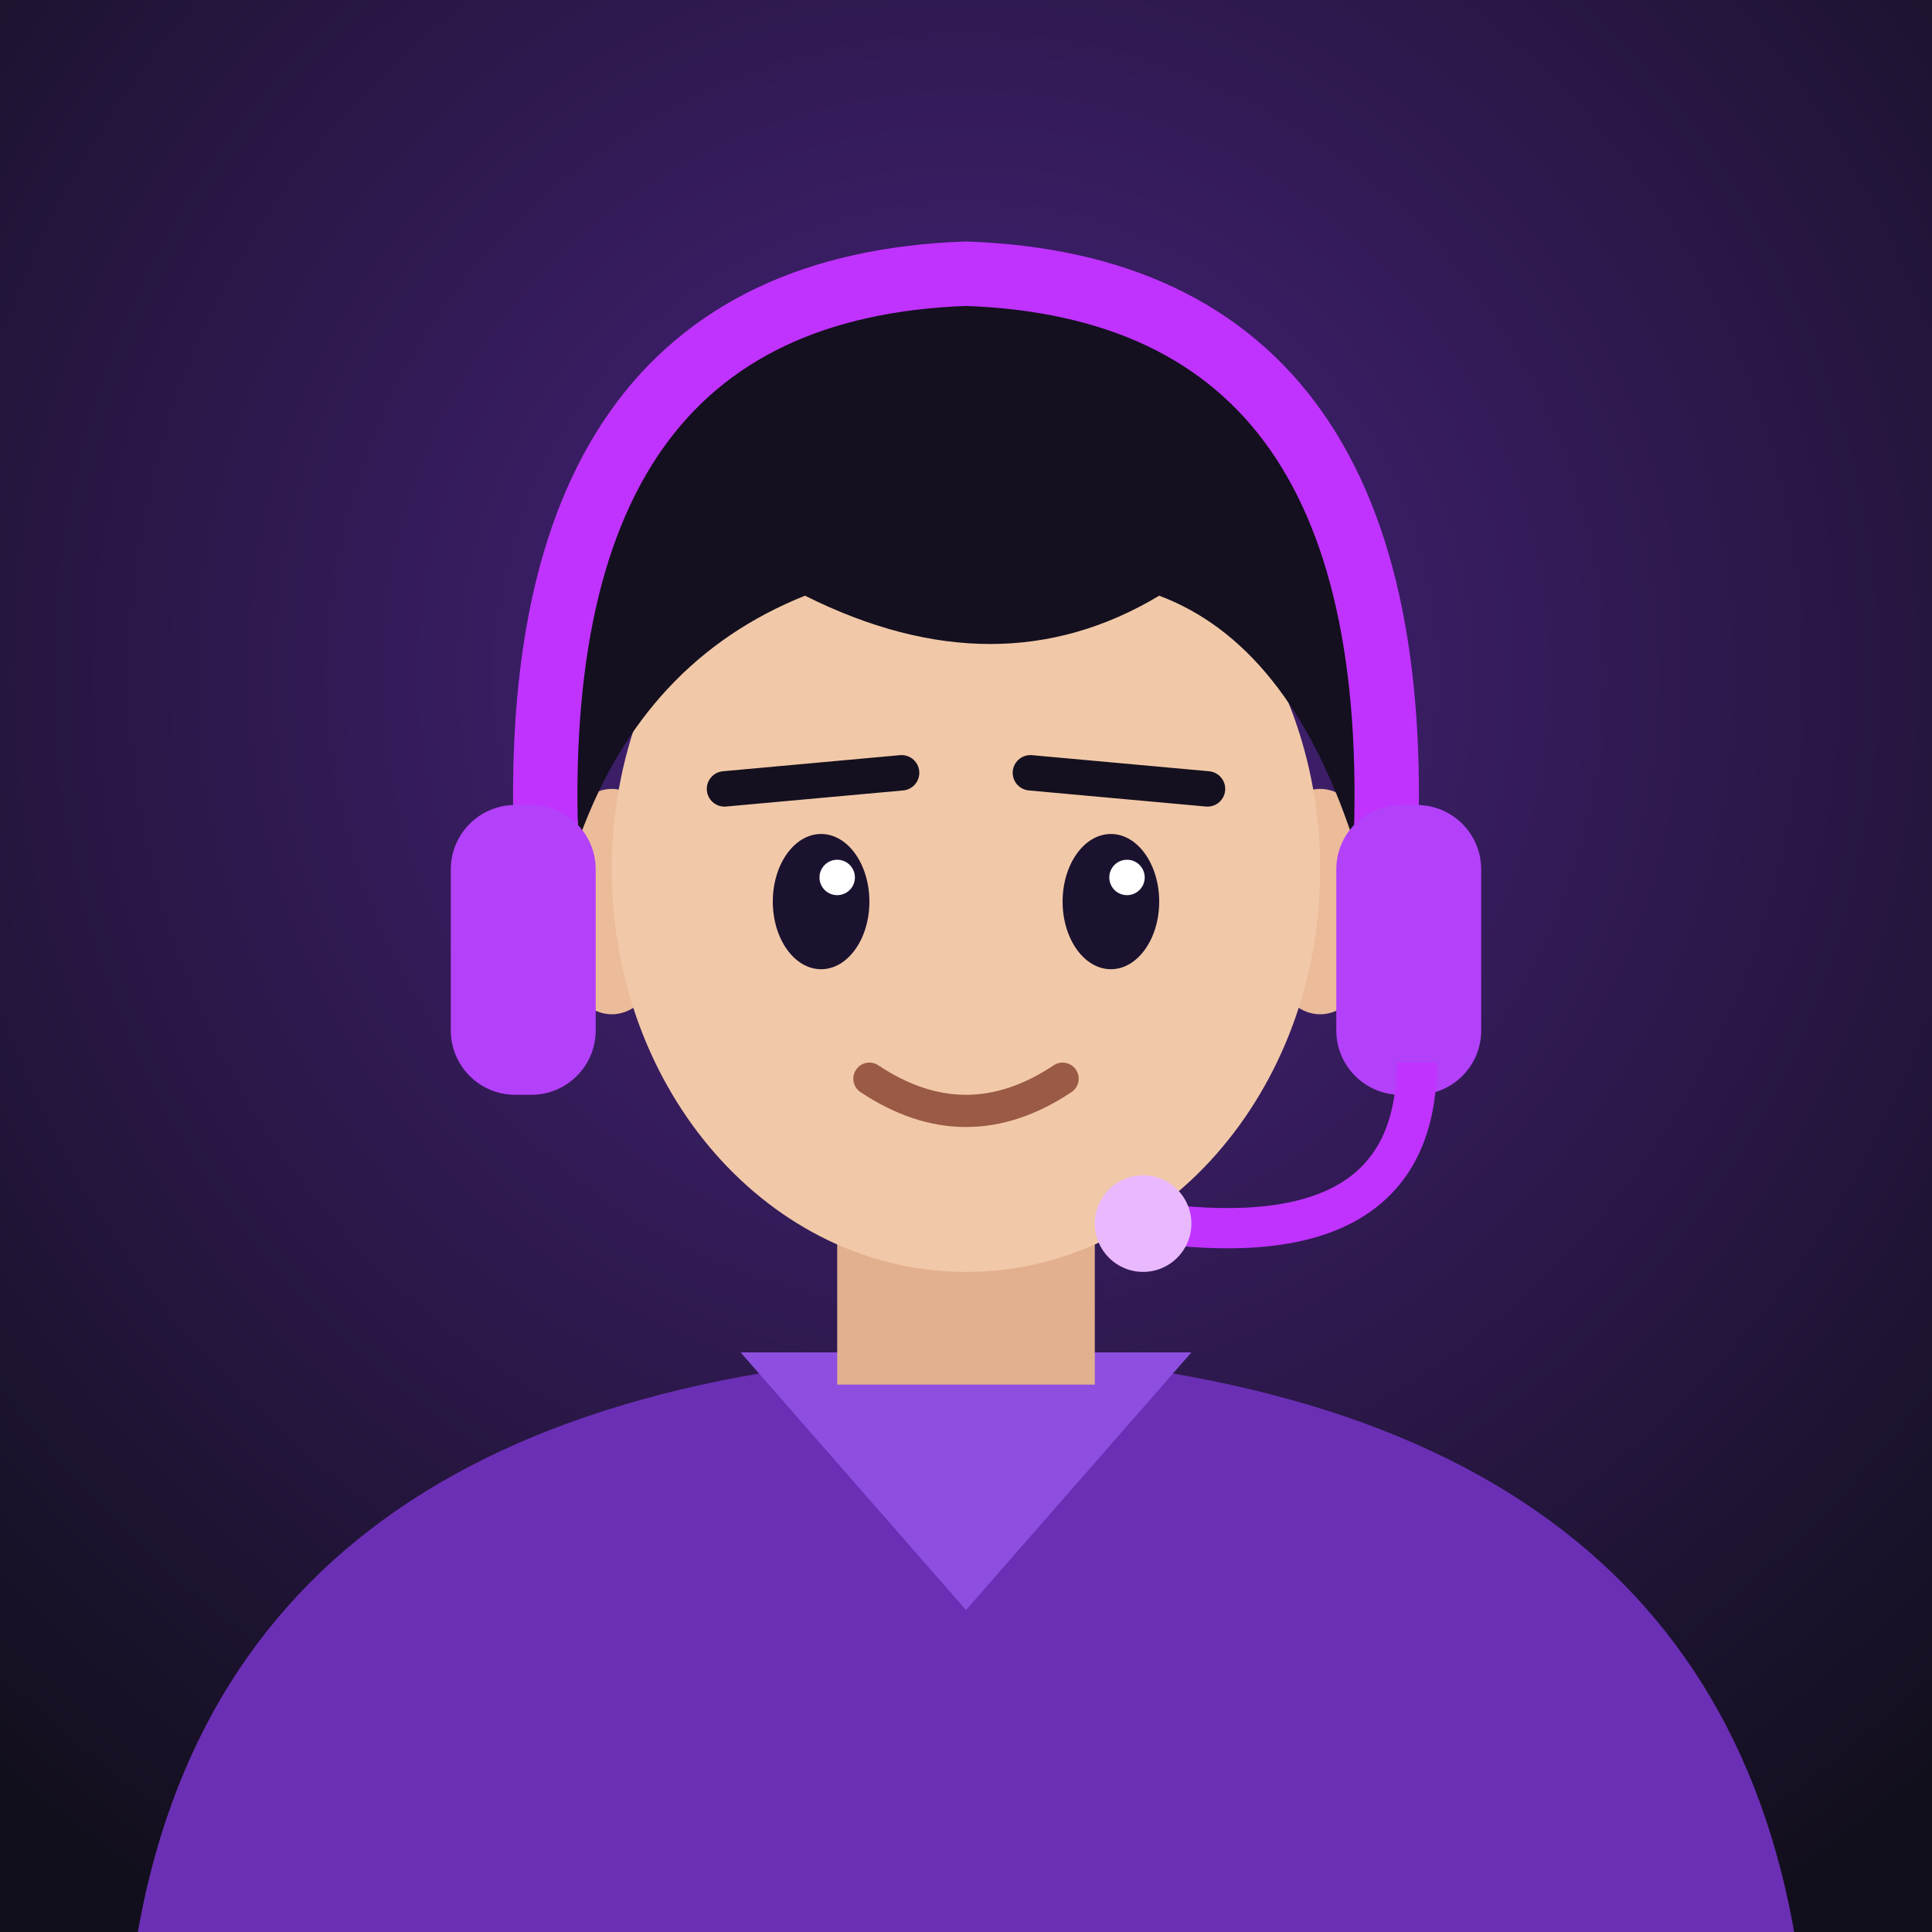
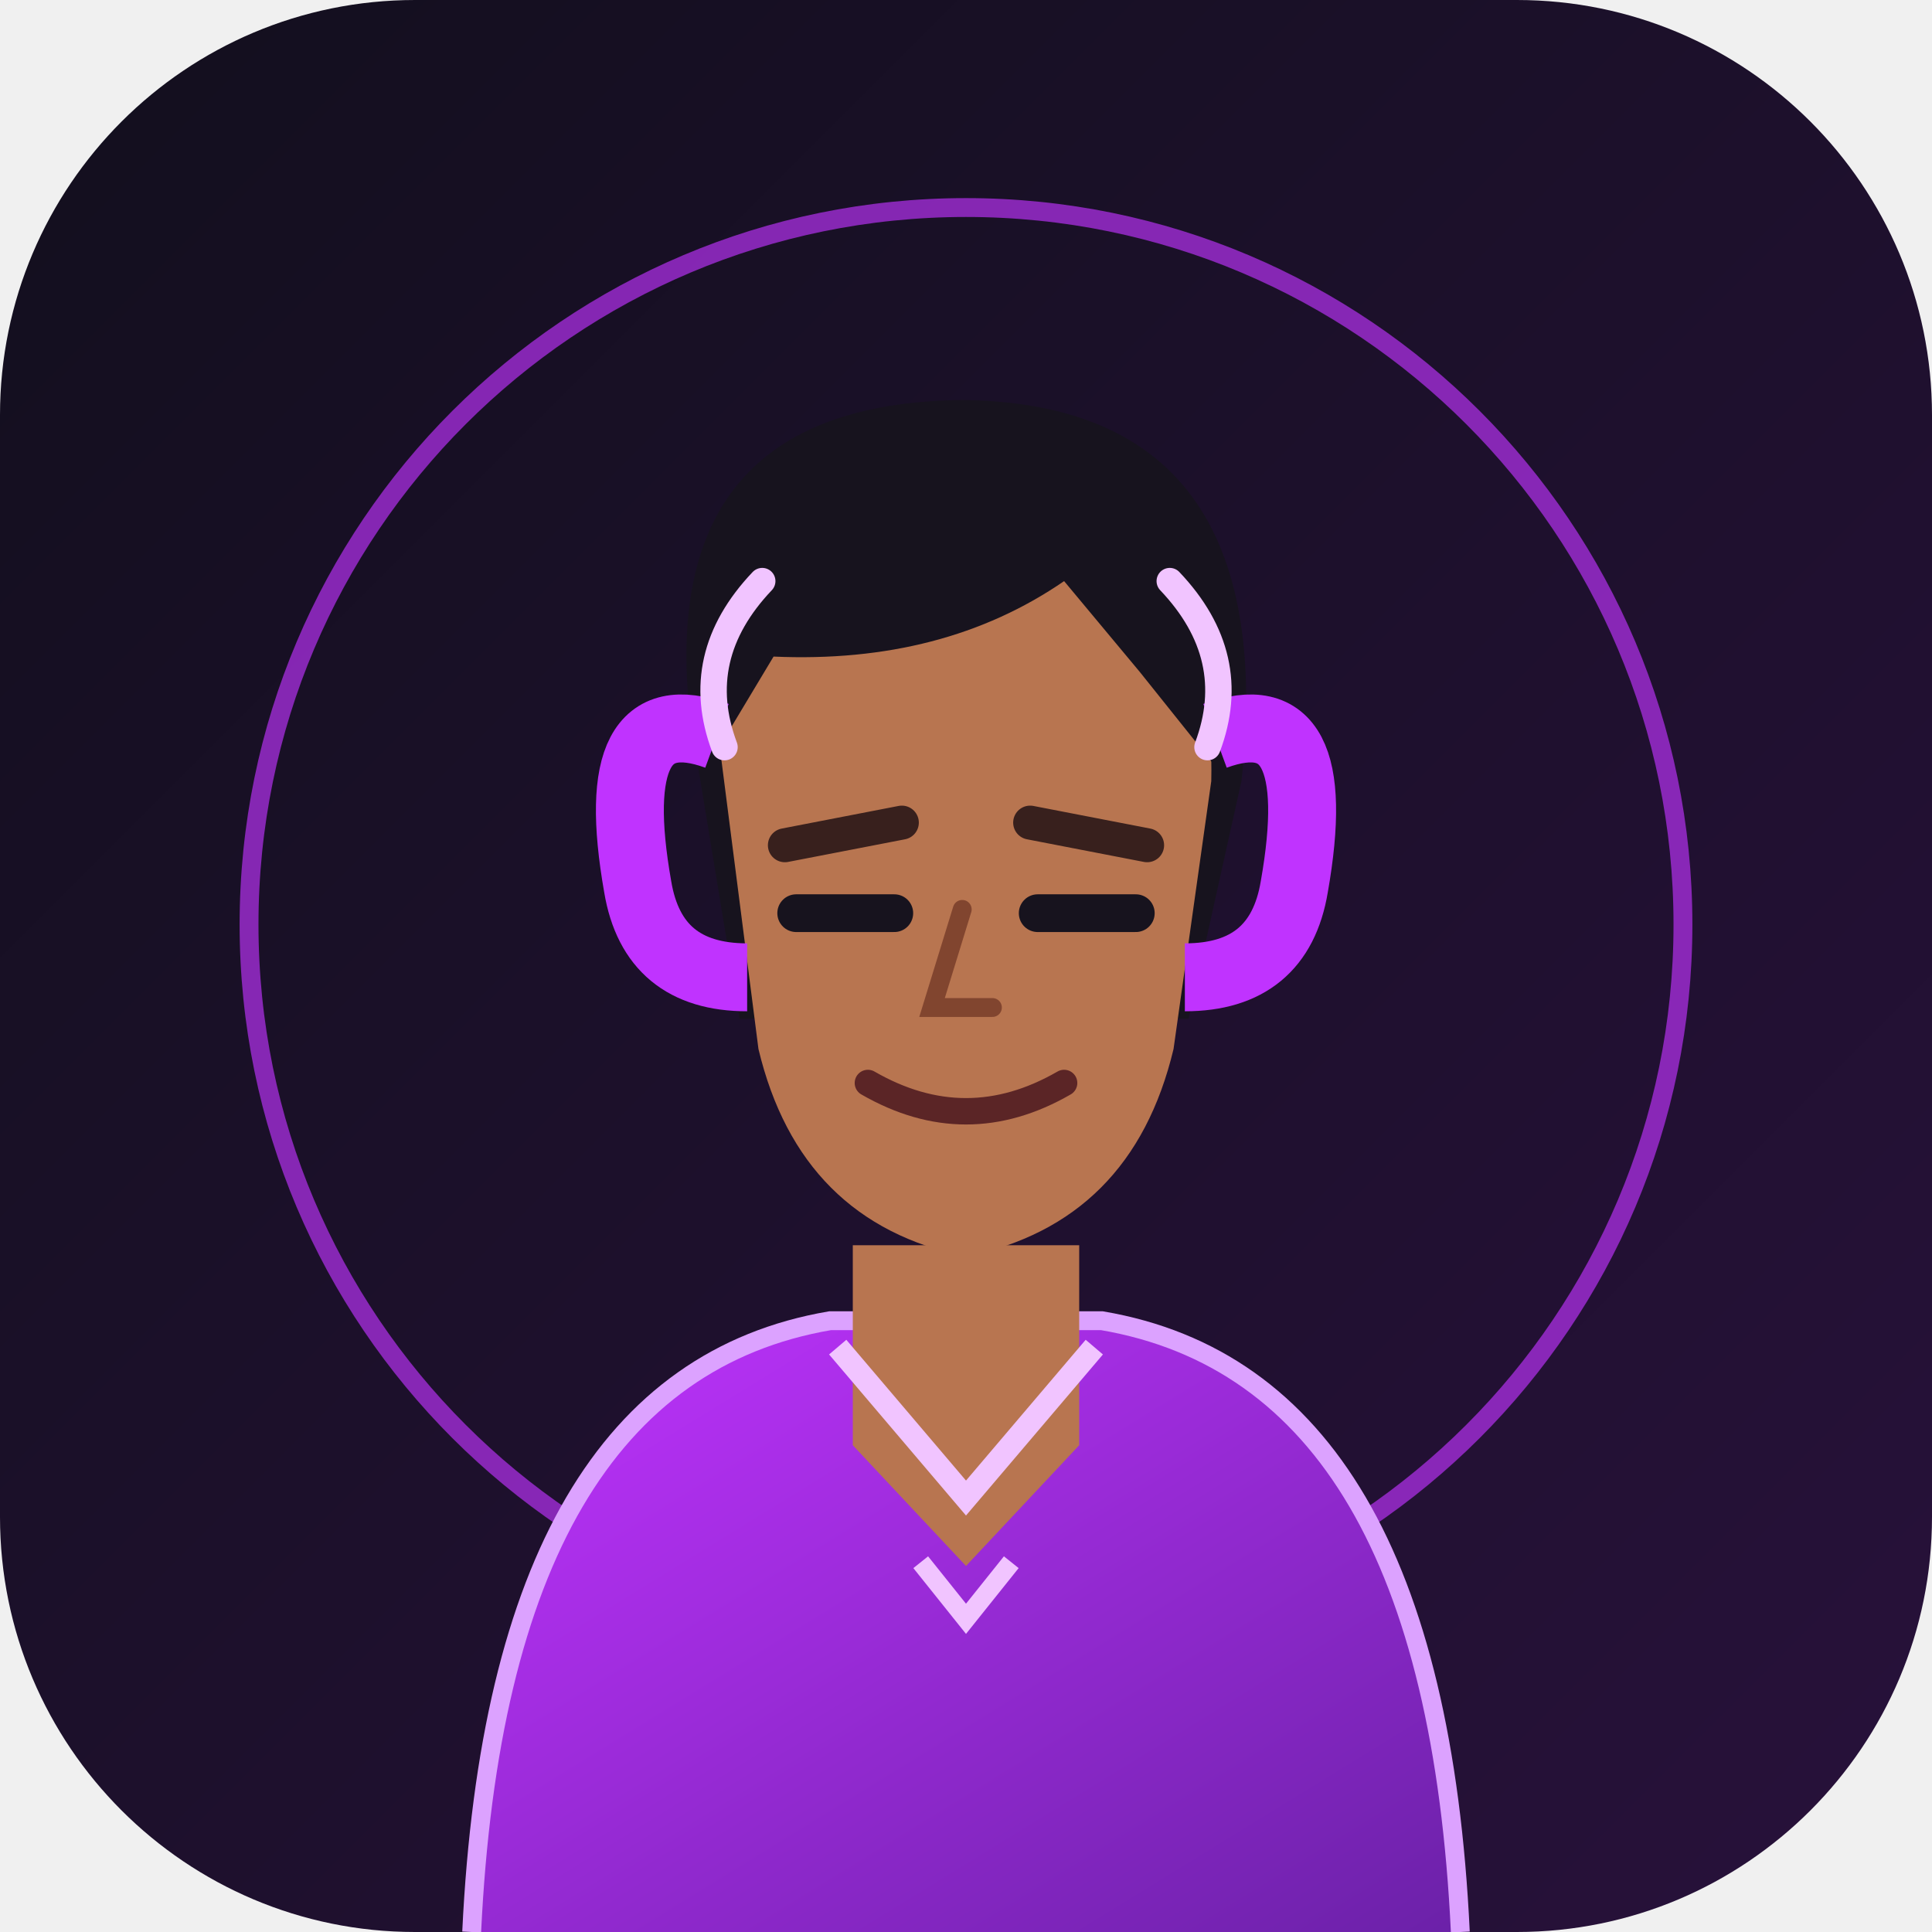
- <svg xmlns="http://www.w3.org/2000/svg" viewBox="0 0 120 120" width="512" height="512">
+ <svg xmlns="http://www.w3.org/2000/svg" viewBox="0 0 512 512">
  <defs>
-     <radialGradient id="g" cx="50%" cy="35%" r="75%">
-       <stop offset="0" stop-color="#4A2380" />
-       <stop offset="1" stop-color="#120F1D" />
-     </radialGradient>
-     <clipPath id="c">
-       <rect width="120" height="120" />
-     </clipPath>
+     <linearGradient id="bg" x1="0" y1="0" x2="1" y2="1">
+       <stop offset="0%" stop-color="#120F1D" />
+       <stop offset="100%" stop-color="#28113B" />
+     </linearGradient>
+     <linearGradient id="shirt" x1="0" y1="0" x2="1" y2="1">
+       <stop stop-color="#C033FF" />
+       <stop offset="100%" stop-color="#6B21A8" />
+     </linearGradient>
  </defs>
-   <rect width="120" height="120" fill="url(#g)" />
-   <g clip-path="url(#c)">
-     <path d="M8 124Q12 86 60 84Q108 86 112 124Z" fill="#6B2FB5" />
-     <path d="M46 84L60 100L74 84Z" fill="#8E4FE0" />
-     <rect x="52" y="68" width="16" height="18" fill="#E3B08F" />
-     <ellipse cx="38" cy="56" rx="4" ry="7" fill="#EBBB9A" />
-     <ellipse cx="82" cy="56" rx="4" ry="7" fill="#EBBB9A" />
-     <ellipse cx="60" cy="54" rx="22" ry="25" fill="#F2C9A8" />
-     <path d="M36 52Q32 22 58 19Q64 12 70 20Q90 24 84 52Q80 40 72 37Q62 43 50 37Q40 41 36 52Z" fill="#14101F" />
-     <ellipse cx="51" cy="56" rx="3" ry="4.2" fill="#1B1230" />
-     <ellipse cx="69" cy="56" rx="3" ry="4.2" fill="#1B1230" />
-     <circle cx="52" cy="54.5" r="1.1" fill="#fff" />
-     <circle cx="70" cy="54.5" r="1.1" fill="#fff" />
-     <path d="M45 49L56 48M64 48L75 49" stroke="#14101F" stroke-width="2.2" stroke-linecap="round" />
-     <path d="M54 67Q60 71 66 67" stroke="#9A5A45" stroke-width="2" fill="none" stroke-linecap="round" />
-     <path d="M34 54Q32 18 60 17Q88 18 86 54" stroke="#C033FF" stroke-width="4" fill="none" />
-     <rect x="28" y="50" width="9" height="18" rx="4" fill="#B341F9" />
-     <rect x="83" y="50" width="9" height="18" rx="4" fill="#B341F9" />
-     <path d="M88 66Q88 78 72 76" stroke="#C033FF" stroke-width="2.5" fill="none" />
-     <circle cx="71" cy="76" r="3" fill="#E9B8FF" />
-   </g>
+   <rect width="512" height="512" rx="110" fill="url(#bg)" />
+   <circle cx="256" cy="245" r="190" fill="none" stroke="#C033FF" stroke-width="5" opacity=".65" />
+   <path d="M125 512 Q132 365 220 350 L292 350 Q380 365 387 512" fill="url(#shirt)" stroke="#DCA2FF" stroke-width="5" />
+   <path d="M226 330 L226 383 L256 415 L286 383 L286 330" fill="#B87550" />
+   <path d="M183 191 Q173 107 255 106 Q340 107 329 207 L315 270 L196 270 Z" fill="#17131E" />
+   <path d="M191 200 Q190 159 220 145 Q256 124 292 145 Q322 162 321 207 L311 278 Q300 324 256 333 Q212 324 201 278 Z" fill="#B87550" />
+   <path d="M190 199 Q177 153 218 126 Q254 99 296 126 Q329 145 322 203 L302 178 L282 154 Q250 176 205 174 Z" fill="#17131E" />
+   <path d="M208 224 L239 218" stroke="#38201D" stroke-width="9" stroke-linecap="round" />
+   <path d="M273 218 L304 224" stroke="#38201D" stroke-width="9" stroke-linecap="round" />
+   <path d="M211 242 L237 242 M275 242 L301 242" stroke="#17131E" stroke-width="10" stroke-linecap="round" />
+   <path d="M255 241 L247 267 L263 267" fill="none" stroke="#81452F" stroke-width="5" stroke-linecap="round" />
+   <path d="M230 287 Q256 302 282 287" fill="none" stroke="#5B2526" stroke-width="7" stroke-linecap="round" />
+   <path d="M190 195 Q160 184 169 235 Q173 259 198 259" fill="none" stroke="#C033FF" stroke-width="18" />
+   <path d="M322 195 Q352 184 343 235 Q339 259 314 259" fill="none" stroke="#C033FF" stroke-width="18" />
+   <path d="M192 198 Q183 174 202 154 M320 198 Q329 174 310 154" fill="none" stroke="#F1C4FF" stroke-width="7" stroke-linecap="round" />
+   <path d="M222 357 L256 397 L290 357" fill="none" stroke="#F1C4FF" stroke-width="6" />
+   <path d="M244 414 L256 429 L268 414" fill="none" stroke="#F1C4FF" stroke-width="5" />
</svg>
